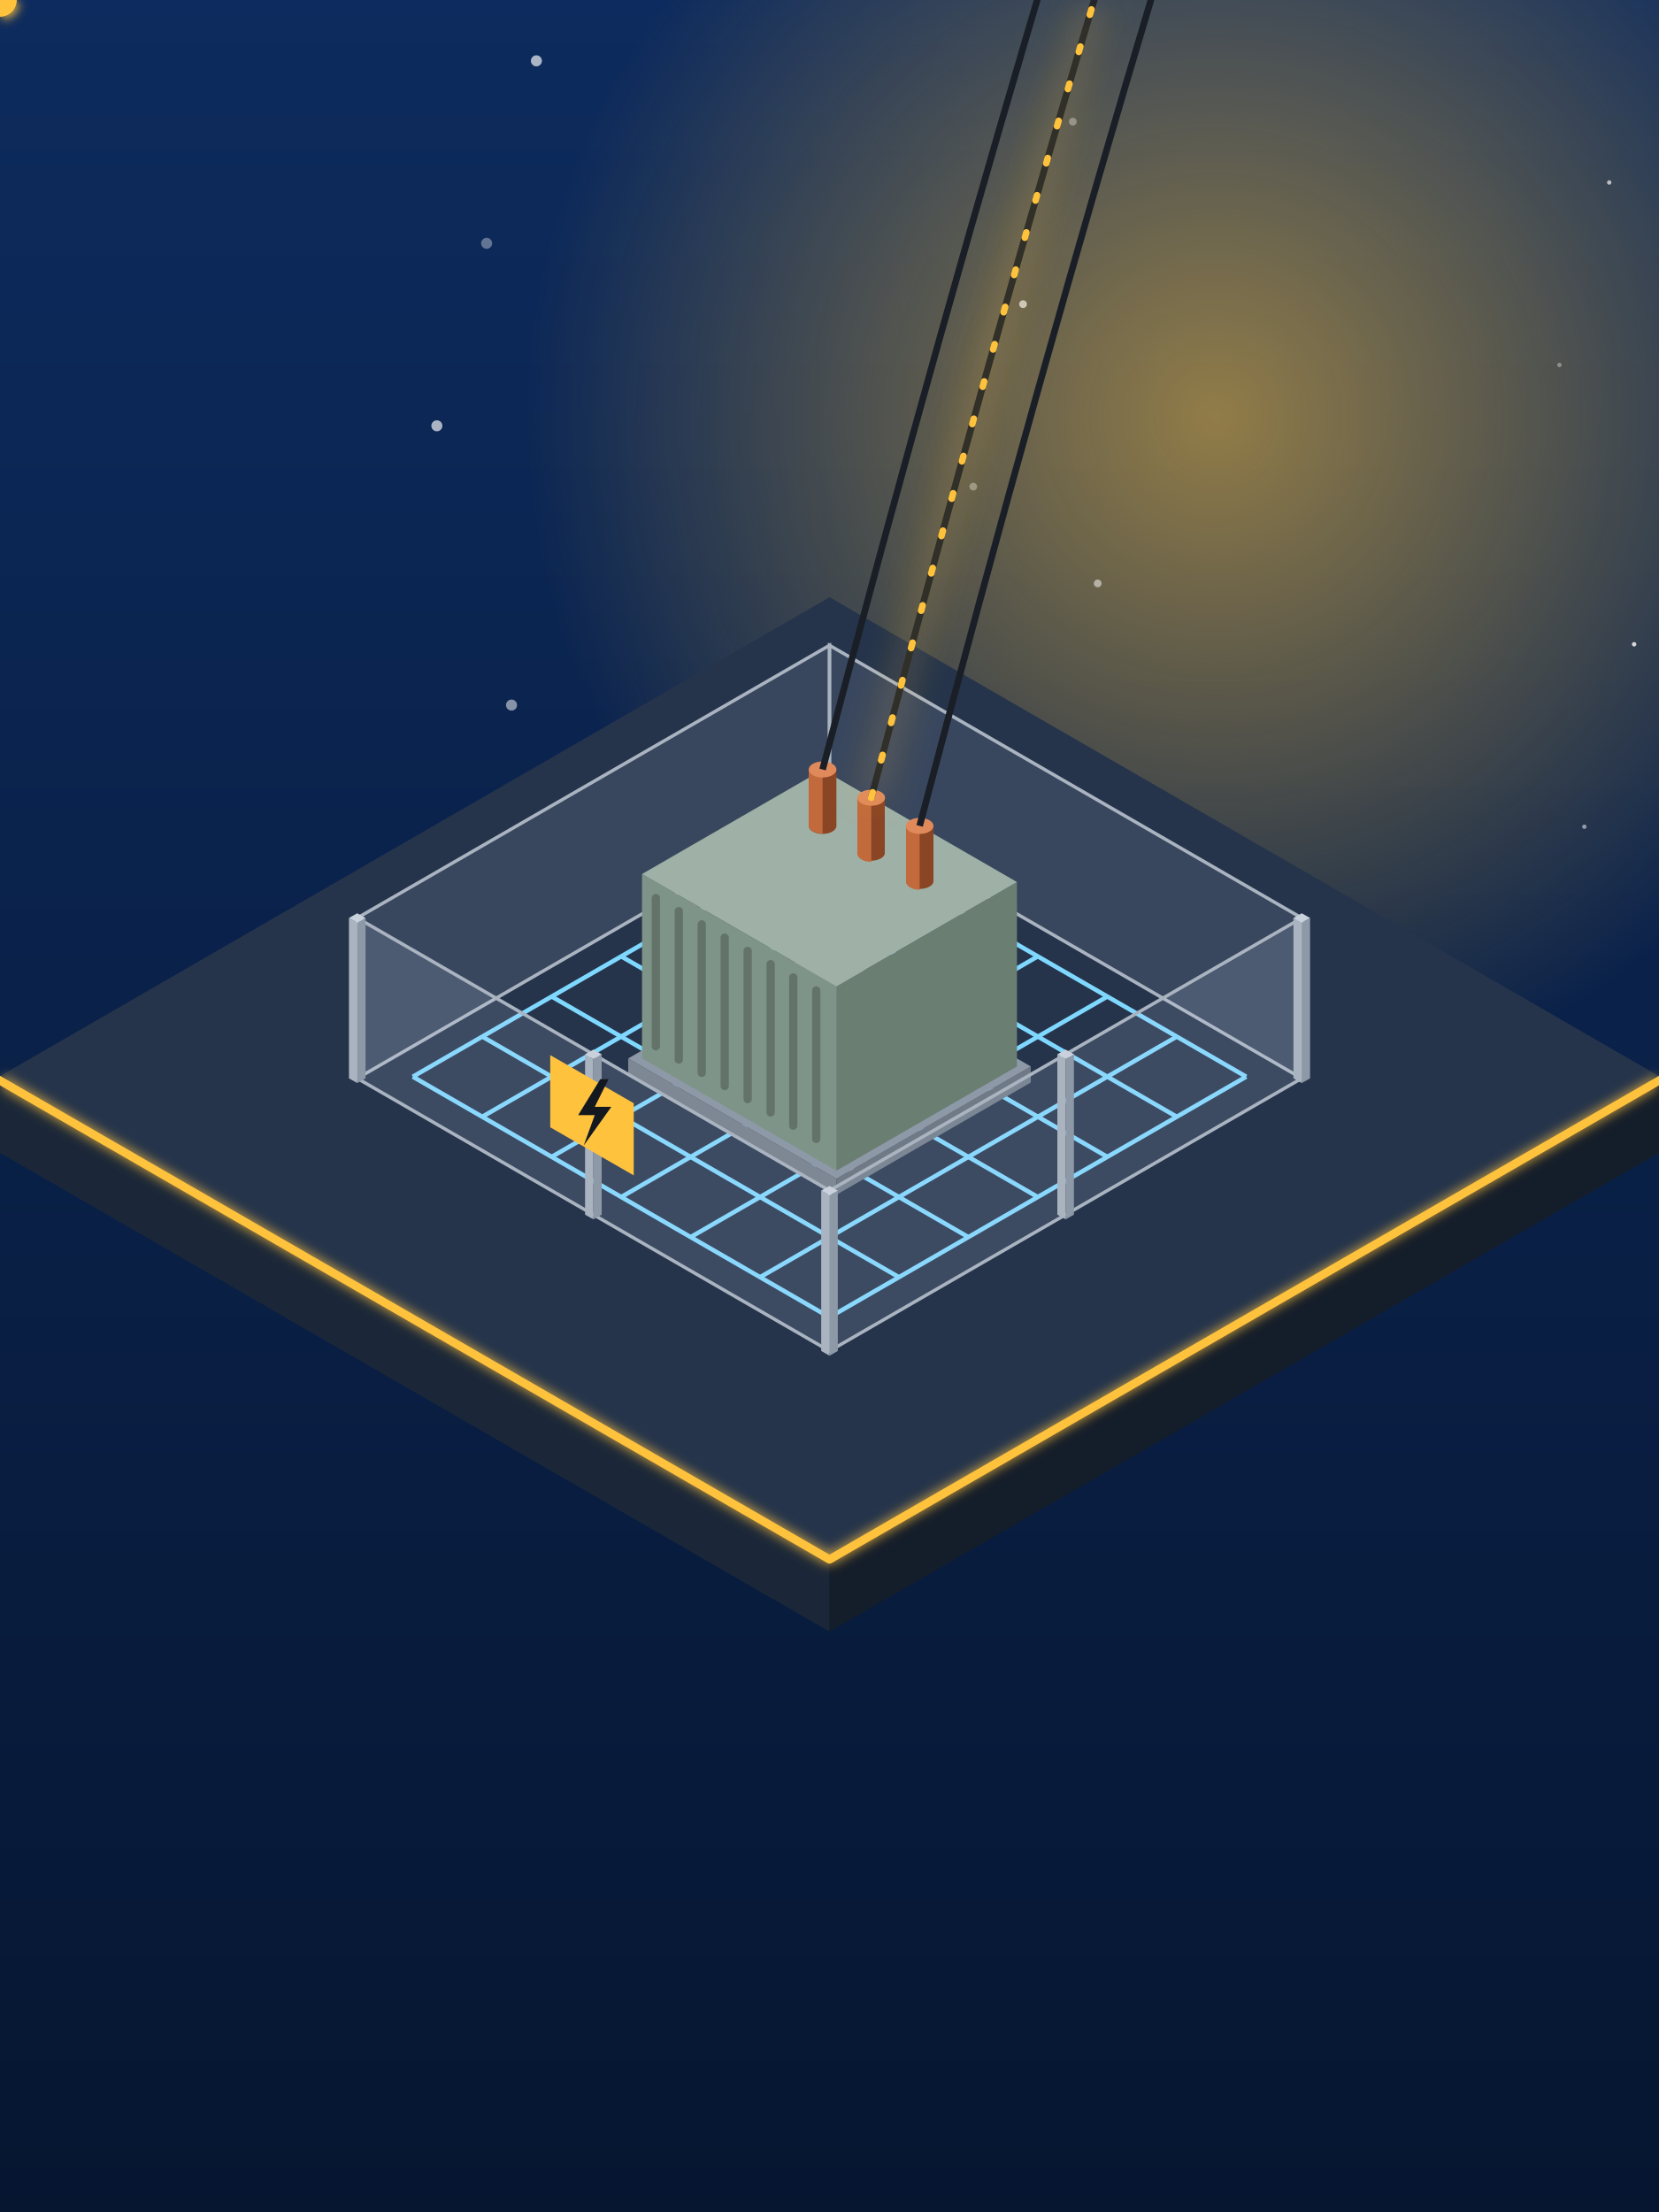
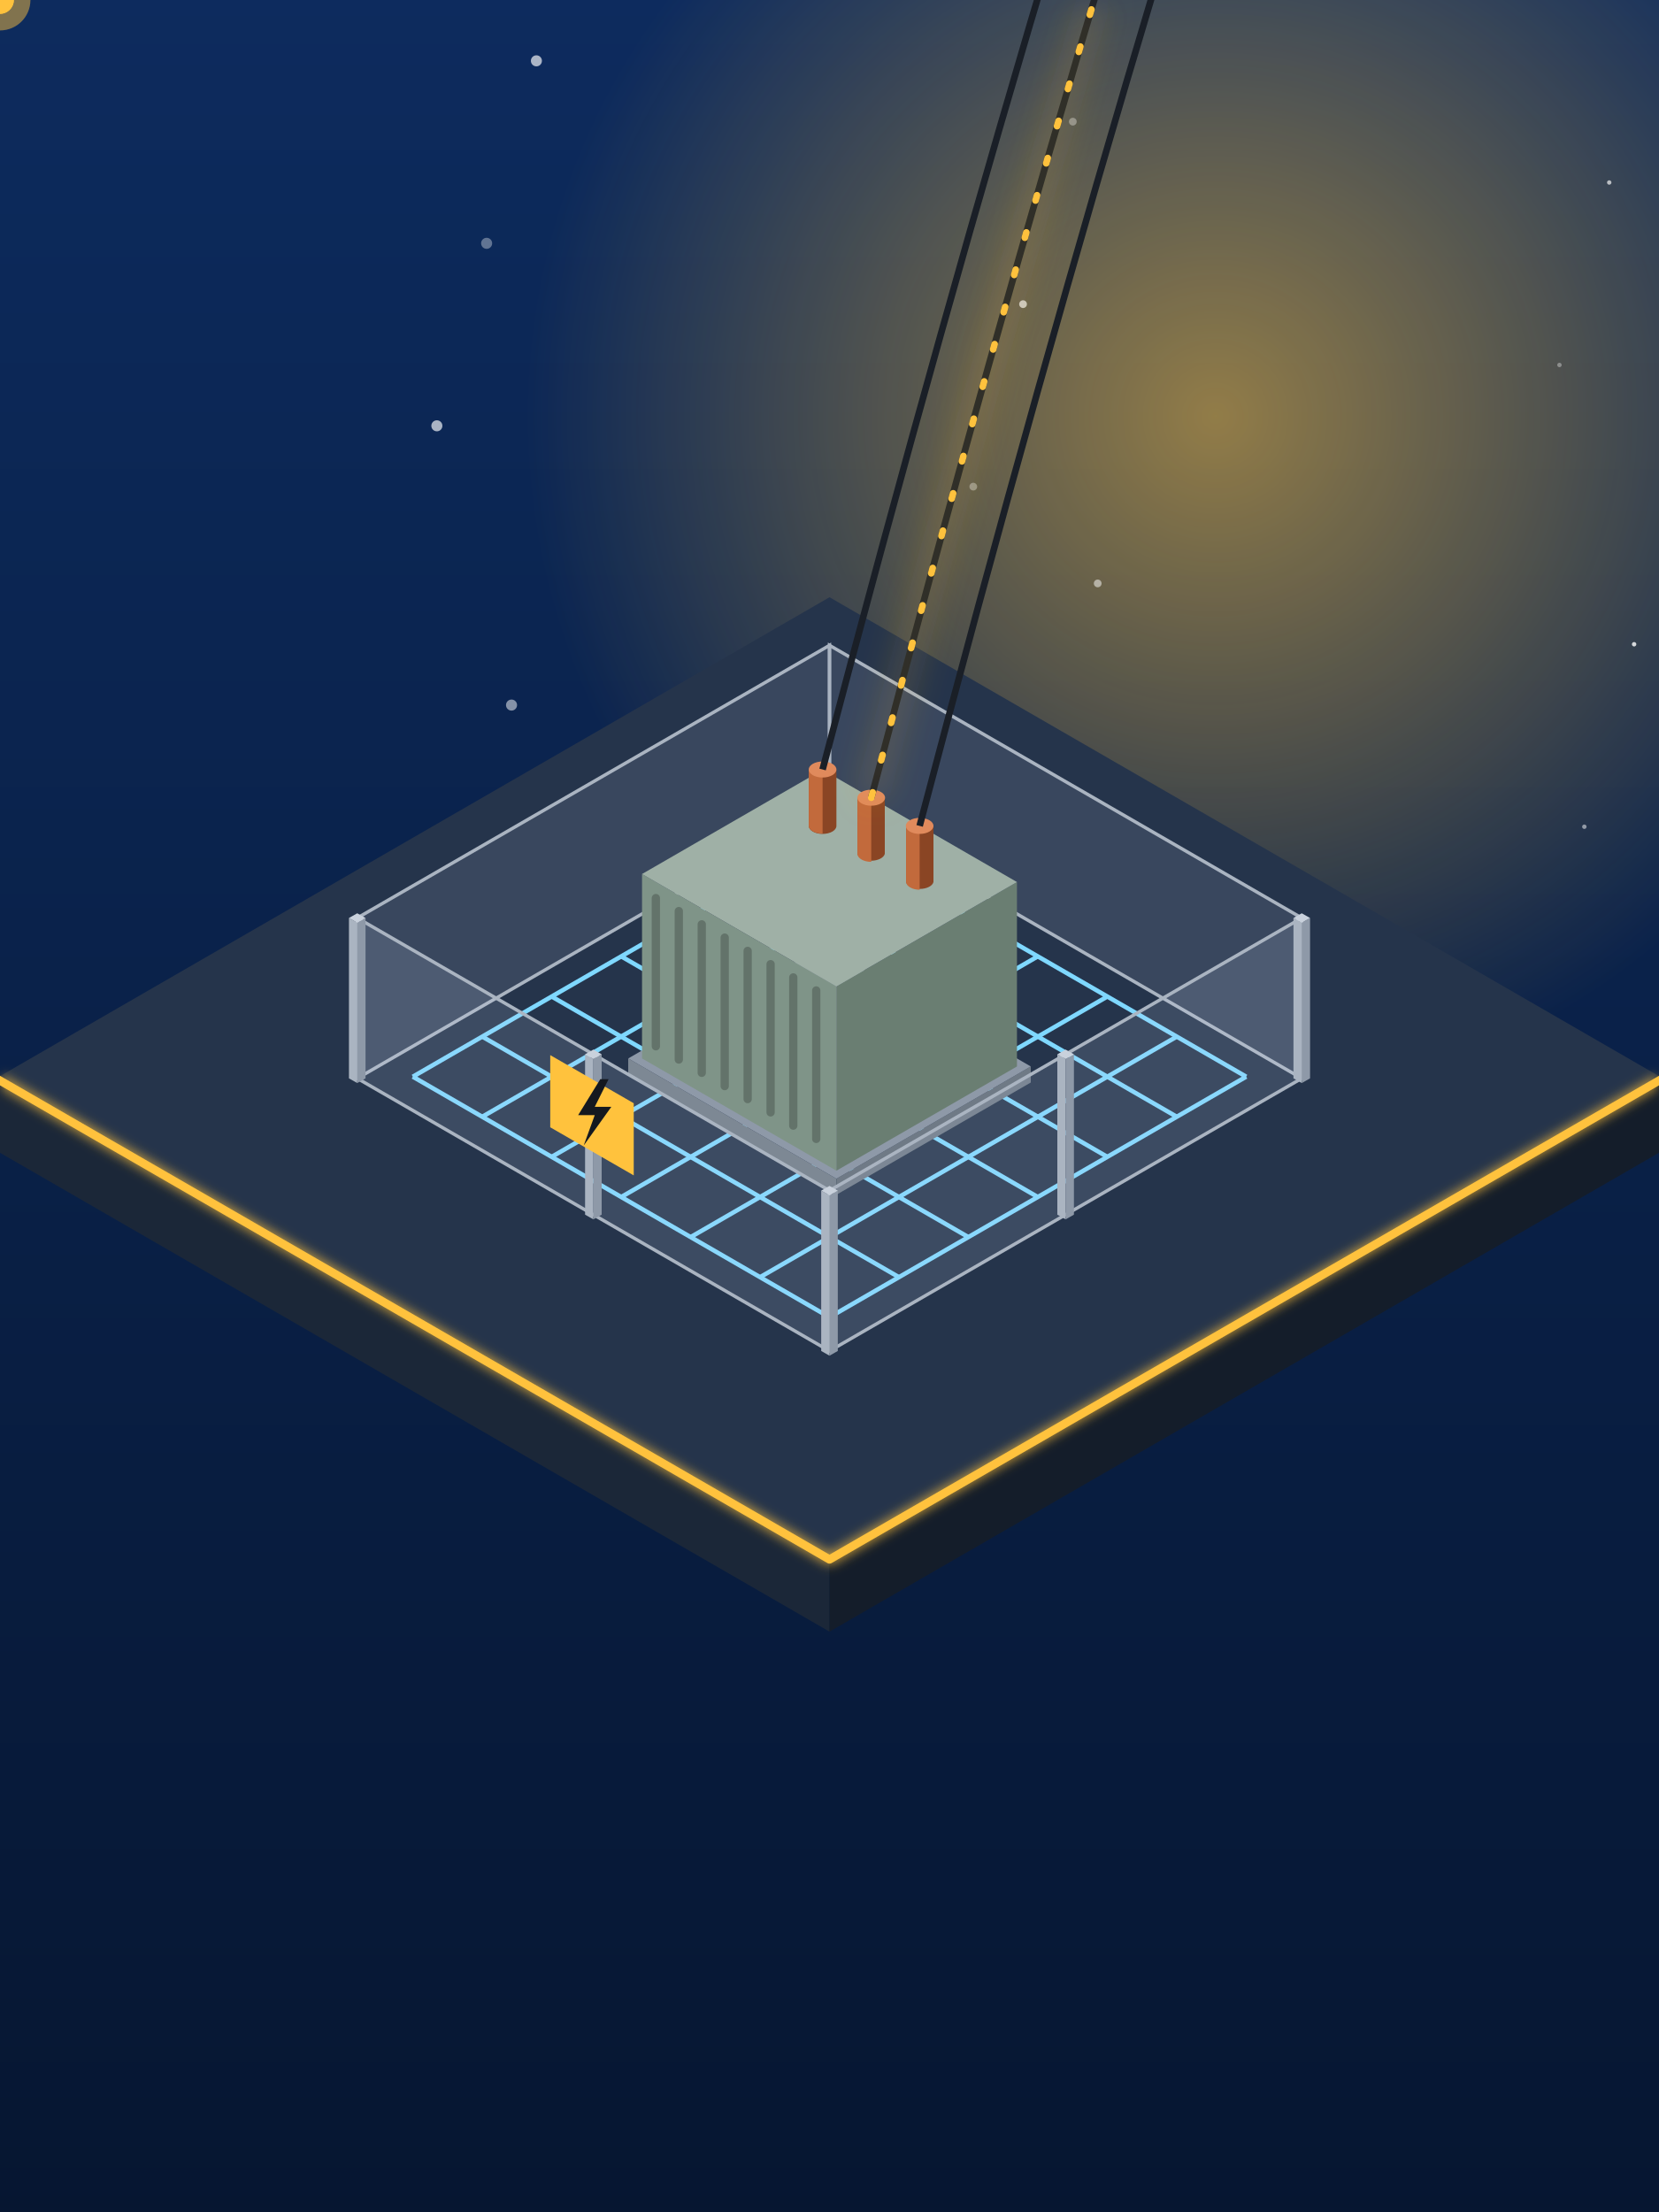
<svg xmlns="http://www.w3.org/2000/svg" viewBox="0 0 600 800" width="600" height="800">
  <defs>
    <linearGradient id="cielo" x1="0" y1="0" x2="0" y2="1">
      <stop offset="0" stop-color="#0d2b5e" />
      <stop offset="1" stop-color="#061631" />
    </linearGradient>
    <radialGradient id="luz" cx=".5" cy=".5" r=".5">
      <stop offset="0" stop-color="#ffc23d" stop-opacity=".55" />
      <stop offset="1" stop-color="#ffc23d" stop-opacity="0" />
    </radialGradient>
  </defs>
  <rect width="600" height="800" fill="url(#cielo)" />
  <circle cx="440" cy="150" r="252" fill="url(#luz)" />
  <circle cx="0" cy="0" r="0.8" fill="#fff" opacity="0.35">
    <animate attributeName="opacity" values=".2;1;.2" dur="2s" repeatCount="indefinite" />
  </circle>
  <circle cx="397" cy="211" r="1.4" fill="#fff" opacity="0.5" />
  <circle cx="194" cy="22" r="2" fill="#fff" opacity="0.65" />
  <circle cx="591" cy="233" r="0.8" fill="#fff" opacity="0.8" />
  <circle cx="388" cy="44" r="1.4" fill="#fff" opacity="0.35" />
  <circle cx="185" cy="255" r="2" fill="#fff" opacity="0.5">
    <animate attributeName="opacity" values=".2;1;.2" dur="4s" repeatCount="indefinite" />
  </circle>
  <circle cx="582" cy="66" r="0.8" fill="#fff" opacity="0.65" />
  <circle cx="379" cy="277" r="1.4" fill="#fff" opacity="0.8" />
  <circle cx="176" cy="88" r="2" fill="#fff" opacity="0.35" />
  <circle cx="573" cy="299" r="0.8" fill="#fff" opacity="0.5" />
  <circle cx="370" cy="110" r="1.4" fill="#fff" opacity="0.65">
    <animate attributeName="opacity" values=".2;1;.2" dur="3s" repeatCount="indefinite" />
  </circle>
  <circle cx="167" cy="321" r="2" fill="#fff" opacity="0.8" />
  <circle cx="564" cy="132" r="0.8" fill="#fff" opacity="0.35" />
  <circle cx="361" cy="343" r="1.4" fill="#fff" opacity="0.5" />
  <circle cx="158" cy="154" r="2" fill="#fff" opacity="0.65" />
  <circle cx="555" cy="365" r="0.8" fill="#fff" opacity="0.8">
    <animate attributeName="opacity" values=".2;1;.2" dur="2s" repeatCount="indefinite" />
  </circle>
  <circle cx="352" cy="176" r="1.4" fill="#fff" opacity="0.35" />
  <circle cx="149" cy="387" r="2" fill="#fff" opacity="0.5" />
  <defs>
    <linearGradient id="panel" x1="0" y1="0" x2="1" y2="1">
      <stop offset="0" stop-color="#2c63c9" />
      <stop offset=".55" stop-color="#173f93" />
      <stop offset="1" stop-color="#0d2b6e" />
    </linearGradient>
    <radialGradient id="sol" cx=".5" cy=".5" r=".5">
      <stop offset="0" stop-color="#fff3c4" />
      <stop offset=".45" stop-color="#ffc23d" />
      <stop offset="1" stop-color="#f0a500" stop-opacity="0" />
    </radialGradient>
    <filter id="brillo" x="-50%" y="-50%" width="200%" height="200%">
      <feGaussianBlur stdDeviation="6" />
    </filter>
    <filter id="brilloChico" x="-100%" y="-100%" width="300%" height="300%">
      <feGaussianBlur stdDeviation="2.2" result="b" />
      <feMerge>
        <feMergeNode in="b" />
        <feMergeNode in="SourceGraphic" />
      </feMerge>
    </filter>
    <filter id="halo" x="-100%" y="-100%" width="300%" height="300%">
      <feGaussianBlur stdDeviation="18" />
    </filter>
    <linearGradient id="papel" x1="0" y1="0" x2="0" y2="1">
      <stop offset="0" stop-color="#ffffff" />
      <stop offset="1" stop-color="#e9eef5" />
    </linearGradient>
    <radialGradient id="moneda" cx=".35" cy=".35" r=".7">
      <stop offset="0" stop-color="#ffe7a3" />
      <stop offset=".6" stop-color="#f0a500" />
      <stop offset="1" stop-color="#c47f00" />
    </radialGradient>
  </defs>
  <polygon points="-1.4,416.1 300,590.1 300,564 -1.4,390" fill="#1b2738" />
  <polygon points="601.4,416.1 300,590.1 300,564 601.4,390" fill="#141d2a" />
  <polygon points="300,216 601.4,390 300,564 -1.4,390" fill="#25344b" />
  <polyline points="-1.4,390 300,564 601.4,390" fill="none" stroke="#ffc23d" stroke-width="3" stroke-linejoin="round" filter="url(#brilloChico)" />
  <g stroke="#7fd8ff" stroke-width="1.6" fill="none">
    <animate attributeName="opacity" values=".35;.85;.35" dur="4s" repeatCount="indefinite" />
    <path d="M300 302.4 L149.3 389.4" />
    <path d="M325.1 316.9 L174.4 403.9" />
    <path d="M350.2 331.4 L199.5 418.4" />
    <path d="M375.3 345.9 L224.7 432.9" />
    <path d="M400.5 360.4 L249.8 447.4" />
    <path d="M425.6 374.9 L274.9 461.9" />
    <path d="M450.7 389.4 L300 476.4" />
    <path d="M300 302.4 L450.7 389.4" />
    <path d="M274.9 316.9 L425.6 403.9" />
    <path d="M249.8 331.4 L400.5 418.4" />
    <path d="M224.7 345.9 L375.3 432.9" />
    <path d="M199.5 360.4 L350.2 447.4" />
    <path d="M174.4 374.9 L325.1 461.9" />
    <path d="M149.3 389.4 L300 476.4" />
  </g>
  <polygon points="300,291.4 470.8,390 470.8,332 300,233.4" fill="rgba(200,215,235,.12)" stroke="#aab4c1" stroke-width="1.2" />
  <polygon points="300,291.4 129.2,390 129.2,332 300,233.4" fill="rgba(200,215,235,.12)" stroke="#aab4c1" stroke-width="1.2" />
  <polygon points="227.2,388.6 302.5,432.1 302.5,426.3 227.2,382.8" fill="#7d8894" />
  <polygon points="372.8,391.5 302.5,432.1 302.5,426.3 372.8,385.7" fill="#6f7a86" />
  <polygon points="297.5,342.2 372.8,385.7 302.5,426.3 227.2,382.8" fill="#8e99a8" />
  <polygon points="232.2,382.8 302.5,423.4 302.5,356.7 232.2,316.1" fill="#7f9488" />
  <polygon points="367.8,385.7 302.5,423.4 302.5,356.7 367.8,319" fill="#6a7e72" />
  <polygon points="297.5,278.4 367.8,319 302.5,356.7 232.2,316.1" fill="#9fb0a6" />
  <line x1="237.2" y1="378.4" x2="237.2" y2="324.8" stroke="rgba(0,0,0,.22)" stroke-width="3" stroke-linecap="round" />
  <line x1="245.5" y1="383.2" x2="245.5" y2="329.5" stroke="rgba(0,0,0,.22)" stroke-width="3" stroke-linecap="round" />
  <line x1="253.8" y1="388" x2="253.8" y2="334.3" stroke="rgba(0,0,0,.22)" stroke-width="3" stroke-linecap="round" />
  <line x1="262.1" y1="392.8" x2="262.1" y2="339.1" stroke="rgba(0,0,0,.22)" stroke-width="3" stroke-linecap="round" />
  <line x1="270.4" y1="397.5" x2="270.4" y2="343.9" stroke="rgba(0,0,0,.22)" stroke-width="3" stroke-linecap="round" />
  <line x1="278.7" y1="402.3" x2="278.7" y2="348.7" stroke="rgba(0,0,0,.22)" stroke-width="3" stroke-linecap="round" />
  <line x1="286.9" y1="407.1" x2="286.9" y2="353.5" stroke="rgba(0,0,0,.22)" stroke-width="3" stroke-linecap="round" />
  <line x1="295.2" y1="411.9" x2="295.2" y2="358.2" stroke="rgba(0,0,0,.22)" stroke-width="3" stroke-linecap="round" />
  <path d="M292.5 298.7 L292.5 278.3 L302.5 278.3 L302.5 298.7 A5 2.9 0 0 1 292.5 298.7Z" fill="#8a4524" />
  <path d="M292.5 298.7 L292.5 278.3 L297.5 278.3 L297.5 301.5 A5 2.9 0 0 1 292.5 298.7Z" fill="#c26a3c" />
  <ellipse cx="297.5" cy="278.3" rx="5" ry="2.9" fill="#e08a5c" />
  <path d="M310.1 308.8 L310.1 288.5 L320 288.5 L320 308.8 A5 2.9 0 0 1 310.1 308.8Z" fill="#8a4524" />
  <path d="M310.1 308.8 L310.1 288.5 L315.1 288.5 L315.1 311.7 A5 2.9 0 0 1 310.1 308.8Z" fill="#c26a3c" />
  <ellipse cx="315.1" cy="288.5" rx="5" ry="2.9" fill="#e08a5c" />
  <path d="M327.7 319 L327.7 298.7 L337.6 298.7 L337.6 319 A5 2.9 0 0 1 327.7 319Z" fill="#8a4524" />
  <path d="M327.7 319 L327.7 298.7 L332.6 298.7 L332.6 321.8 A5 2.9 0 0 1 327.7 319Z" fill="#c26a3c" />
  <ellipse cx="332.6" cy="298.7" rx="5" ry="2.9" fill="#e08a5c" />
  <path d="M297.5 278.3 Q340.2 116.1 382.9 -26.1" fill="none" stroke="#1a1f27" stroke-width="2.4" />
  <path d="M315.1 288.5 Q357.8 126.3 400.5 -16" fill="none" stroke="#1a1f27" stroke-width="2.4" />
  <path d="M315.1 288.5 Q357.8 126.3 400.5 -16" fill="none" stroke="#ffc23d" stroke-width="7" stroke-opacity=".22" filter="url(#brillo)" />
  <path d="M315.1 288.5 Q357.8 126.3 400.5 -16" fill="none" stroke="#ffc23d" stroke-width="2.4" stroke-dasharray="2 12" stroke-linecap="round">
    <animate attributeName="stroke-dashoffset" from="28" to="0" dur="1s" repeatCount="indefinite" />
  </path>
-   <circle r="6" fill="#ffc23d" filter="url(#brilloChico)">
+   <g>
    <animateMotion dur="3s" begin="0s" repeatCount="indefinite" path="M315.1 288.5 Q357.8 126.3 400.5 -16" />
-   </circle>
-   <circle r="6" fill="#ffc23d" filter="url(#brilloChico)">
+     <circle r="11" fill="#ffc23d" opacity=".28" />
+     <circle r="5" fill="#ffc23d" />
+   </g>
+   <g>
    <animateMotion dur="3s" begin="-1.5s" repeatCount="indefinite" path="M315.1 288.5 Q357.8 126.3 400.5 -16" />
-   </circle>
+     <circle r="11" fill="#ffc23d" opacity=".28" />
+     <circle r="5" fill="#ffc23d" />
+   </g>
  <path d="M332.6 298.7 Q375.3 136.4 418 -5.9" fill="none" stroke="#1a1f27" stroke-width="2.4" />
  <polygon points="129.2,390 300,488.6 300,430.6 129.2,332" fill="rgba(200,215,235,.14)" stroke="#aab4c1" stroke-width="1.2" />
  <polygon points="470.8,390 300,488.6 300,430.6 470.8,332" fill="rgba(200,215,235,.14)" stroke="#aab4c1" stroke-width="1.2" />
  <polygon points="126.2,390 129.2,391.7 129.2,333.7 126.2,332" fill="#aab4c1" />
  <polygon points="132.2,390 129.2,391.7 129.2,333.7 132.2,332" fill="#8e99a8" />
  <polygon points="129.2,330.3 132.2,332 129.2,333.7 126.2,332" fill="#c9d1dc" />
  <polygon points="211.6,439.3 214.6,441 214.6,383 211.6,381.3" fill="#aab4c1" />
  <polygon points="217.6,439.3 214.6,441 214.6,383 217.6,381.3" fill="#8e99a8" />
  <polygon points="214.6,379.6 217.6,381.3 214.6,383 211.6,381.3" fill="#c9d1dc" />
  <polygon points="297,488.6 300,490.3 300,432.3 297,430.6" fill="#aab4c1" />
  <polygon points="303,488.6 300,490.3 300,432.3 303,430.6" fill="#8e99a8" />
  <polygon points="300,428.9 303,430.6 300,432.3 297,430.6" fill="#c9d1dc" />
  <polygon points="382.4,439.3 385.4,441 385.4,383 382.4,381.3" fill="#aab4c1" />
  <polygon points="388.4,439.3 385.4,441 385.4,383 388.4,381.3" fill="#8e99a8" />
  <polygon points="385.4,379.6 388.4,381.3 385.4,383 382.4,381.3" fill="#c9d1dc" />
  <polygon points="467.8,390 470.8,391.7 470.8,333.7 467.8,332" fill="#aab4c1" />
  <polygon points="473.8,390 470.8,391.7 470.8,333.7 473.8,332" fill="#8e99a8" />
  <polygon points="470.8,330.3 473.8,332 470.8,333.7 467.8,332" fill="#c9d1dc" />
  <polygon points="199,407.7 229.2,425.1 229.2,399 199,381.6" fill="#ffc23d" />
  <path d="M217.1 390.3 l-8 13 h6 l-4 11 l10 -14 h-6 l5 -10z" fill="#14181f" />
</svg>
